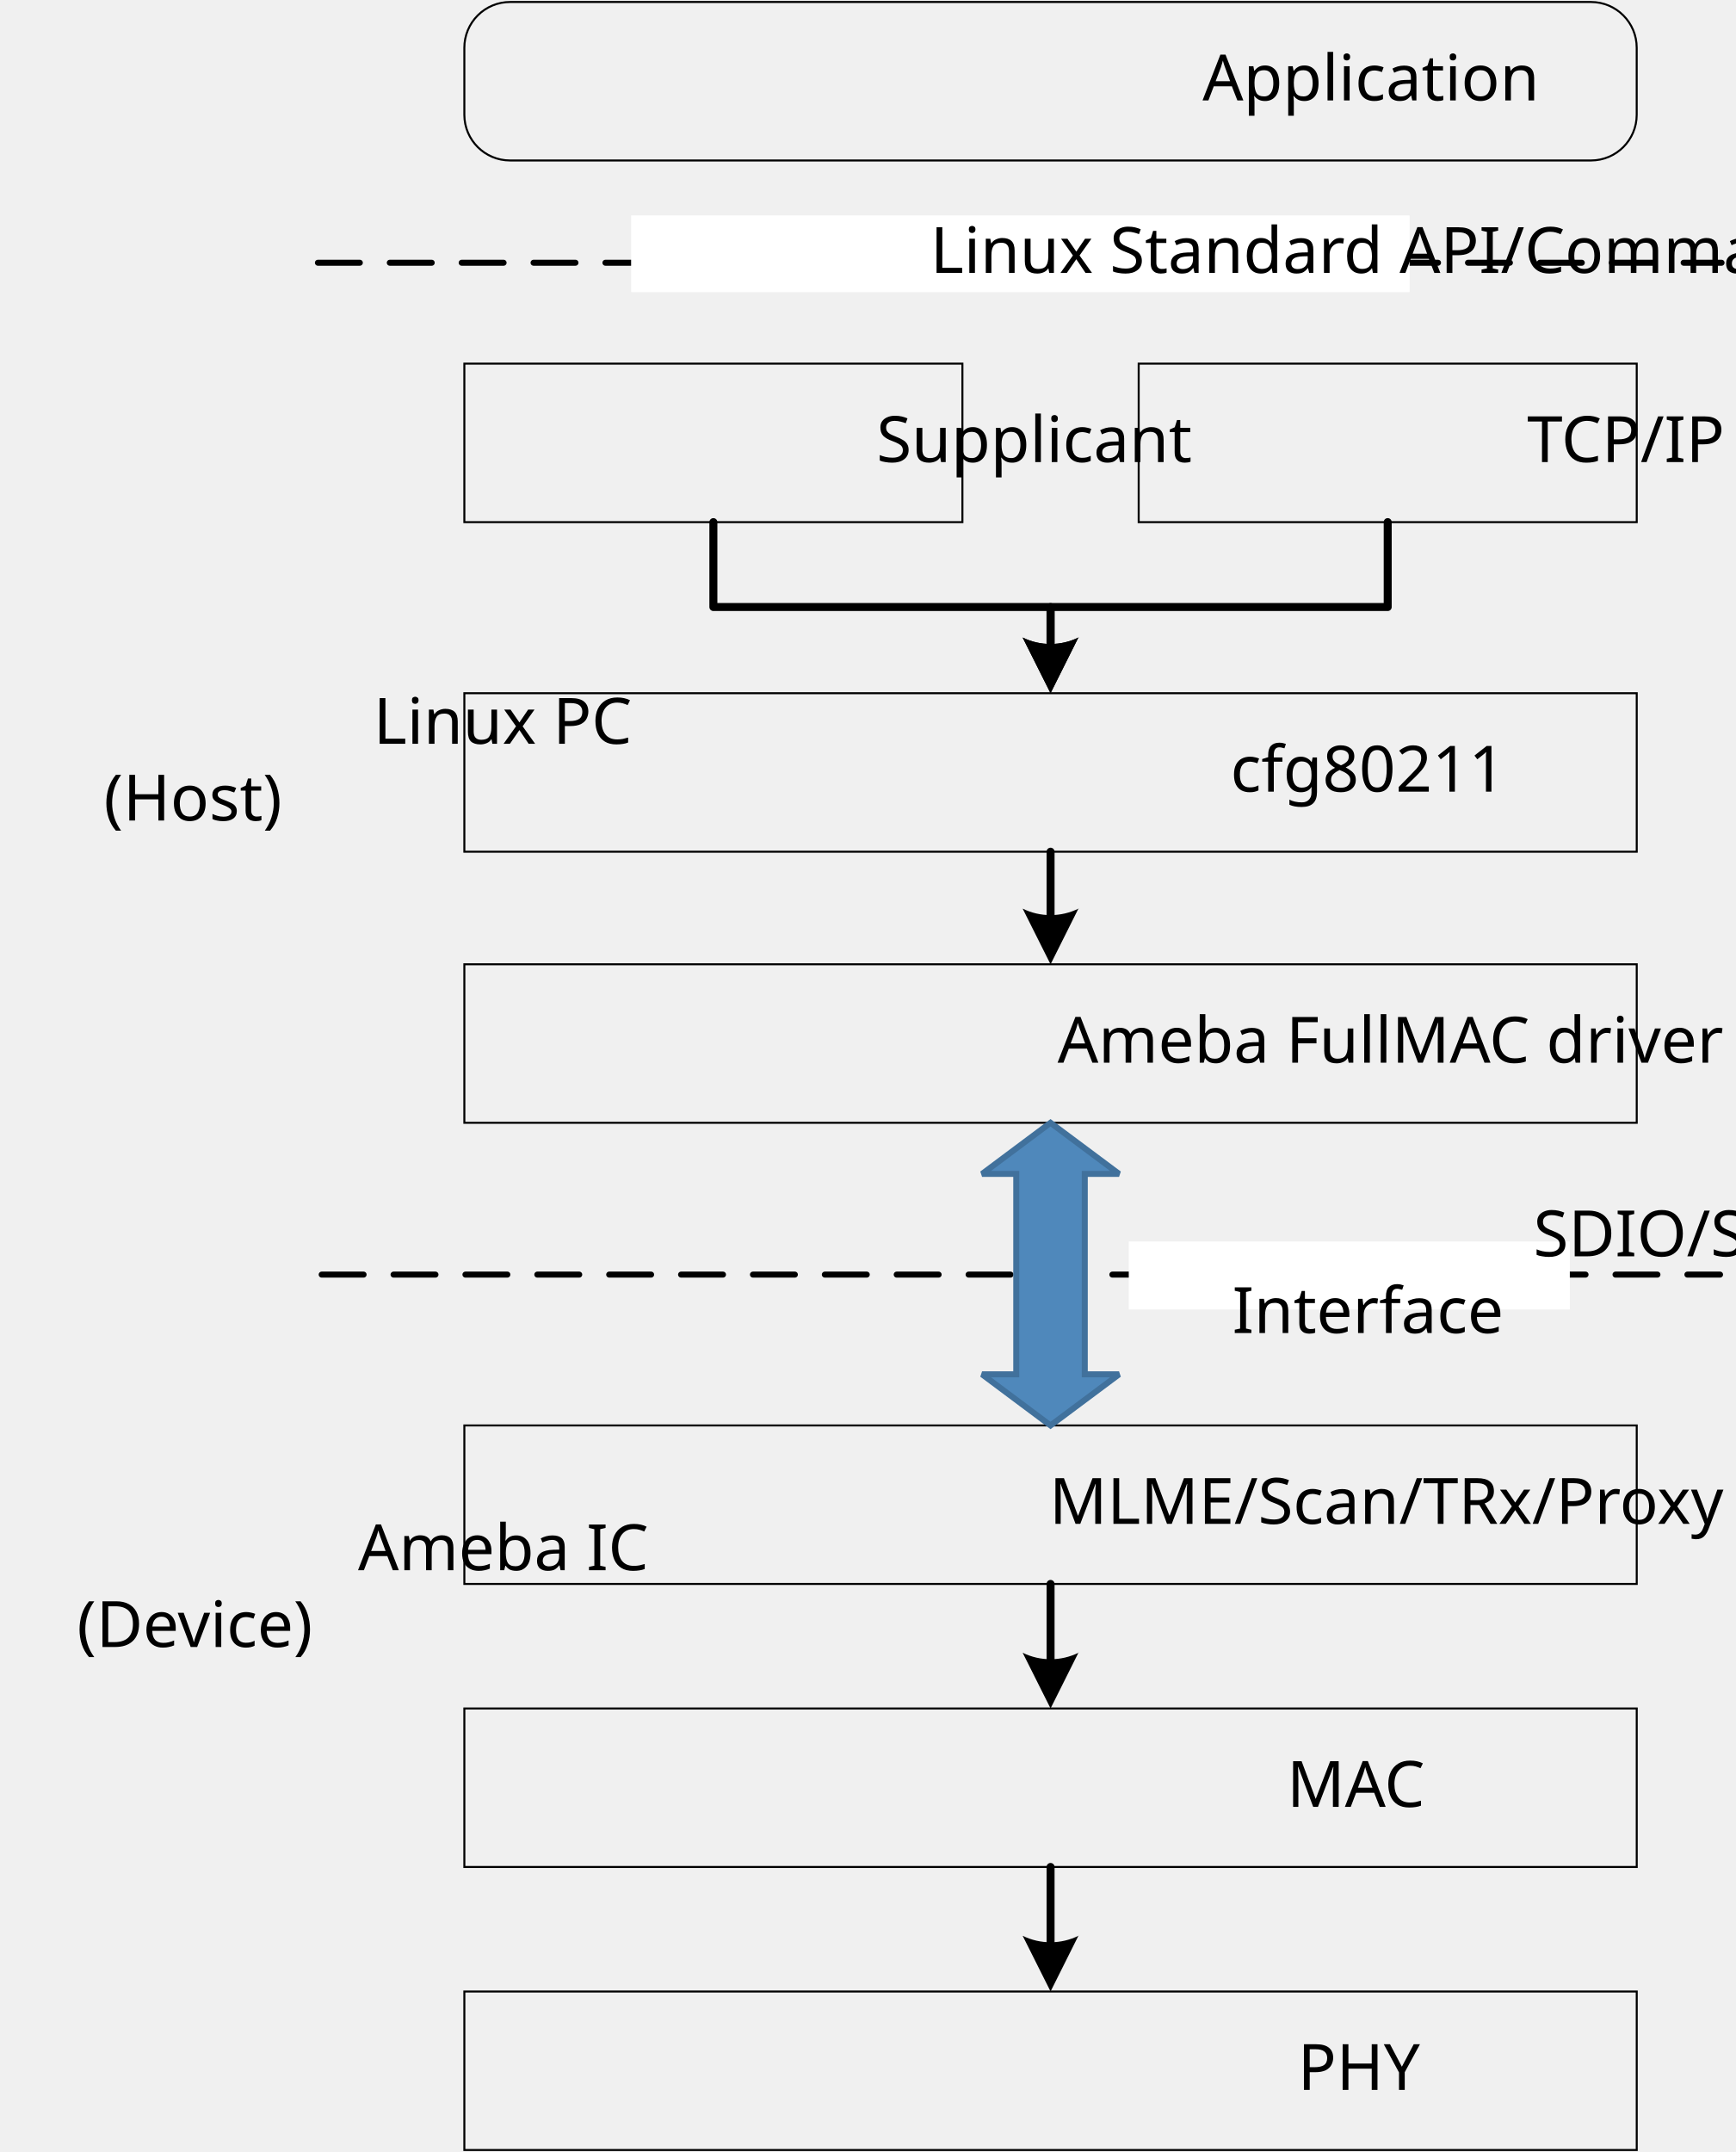
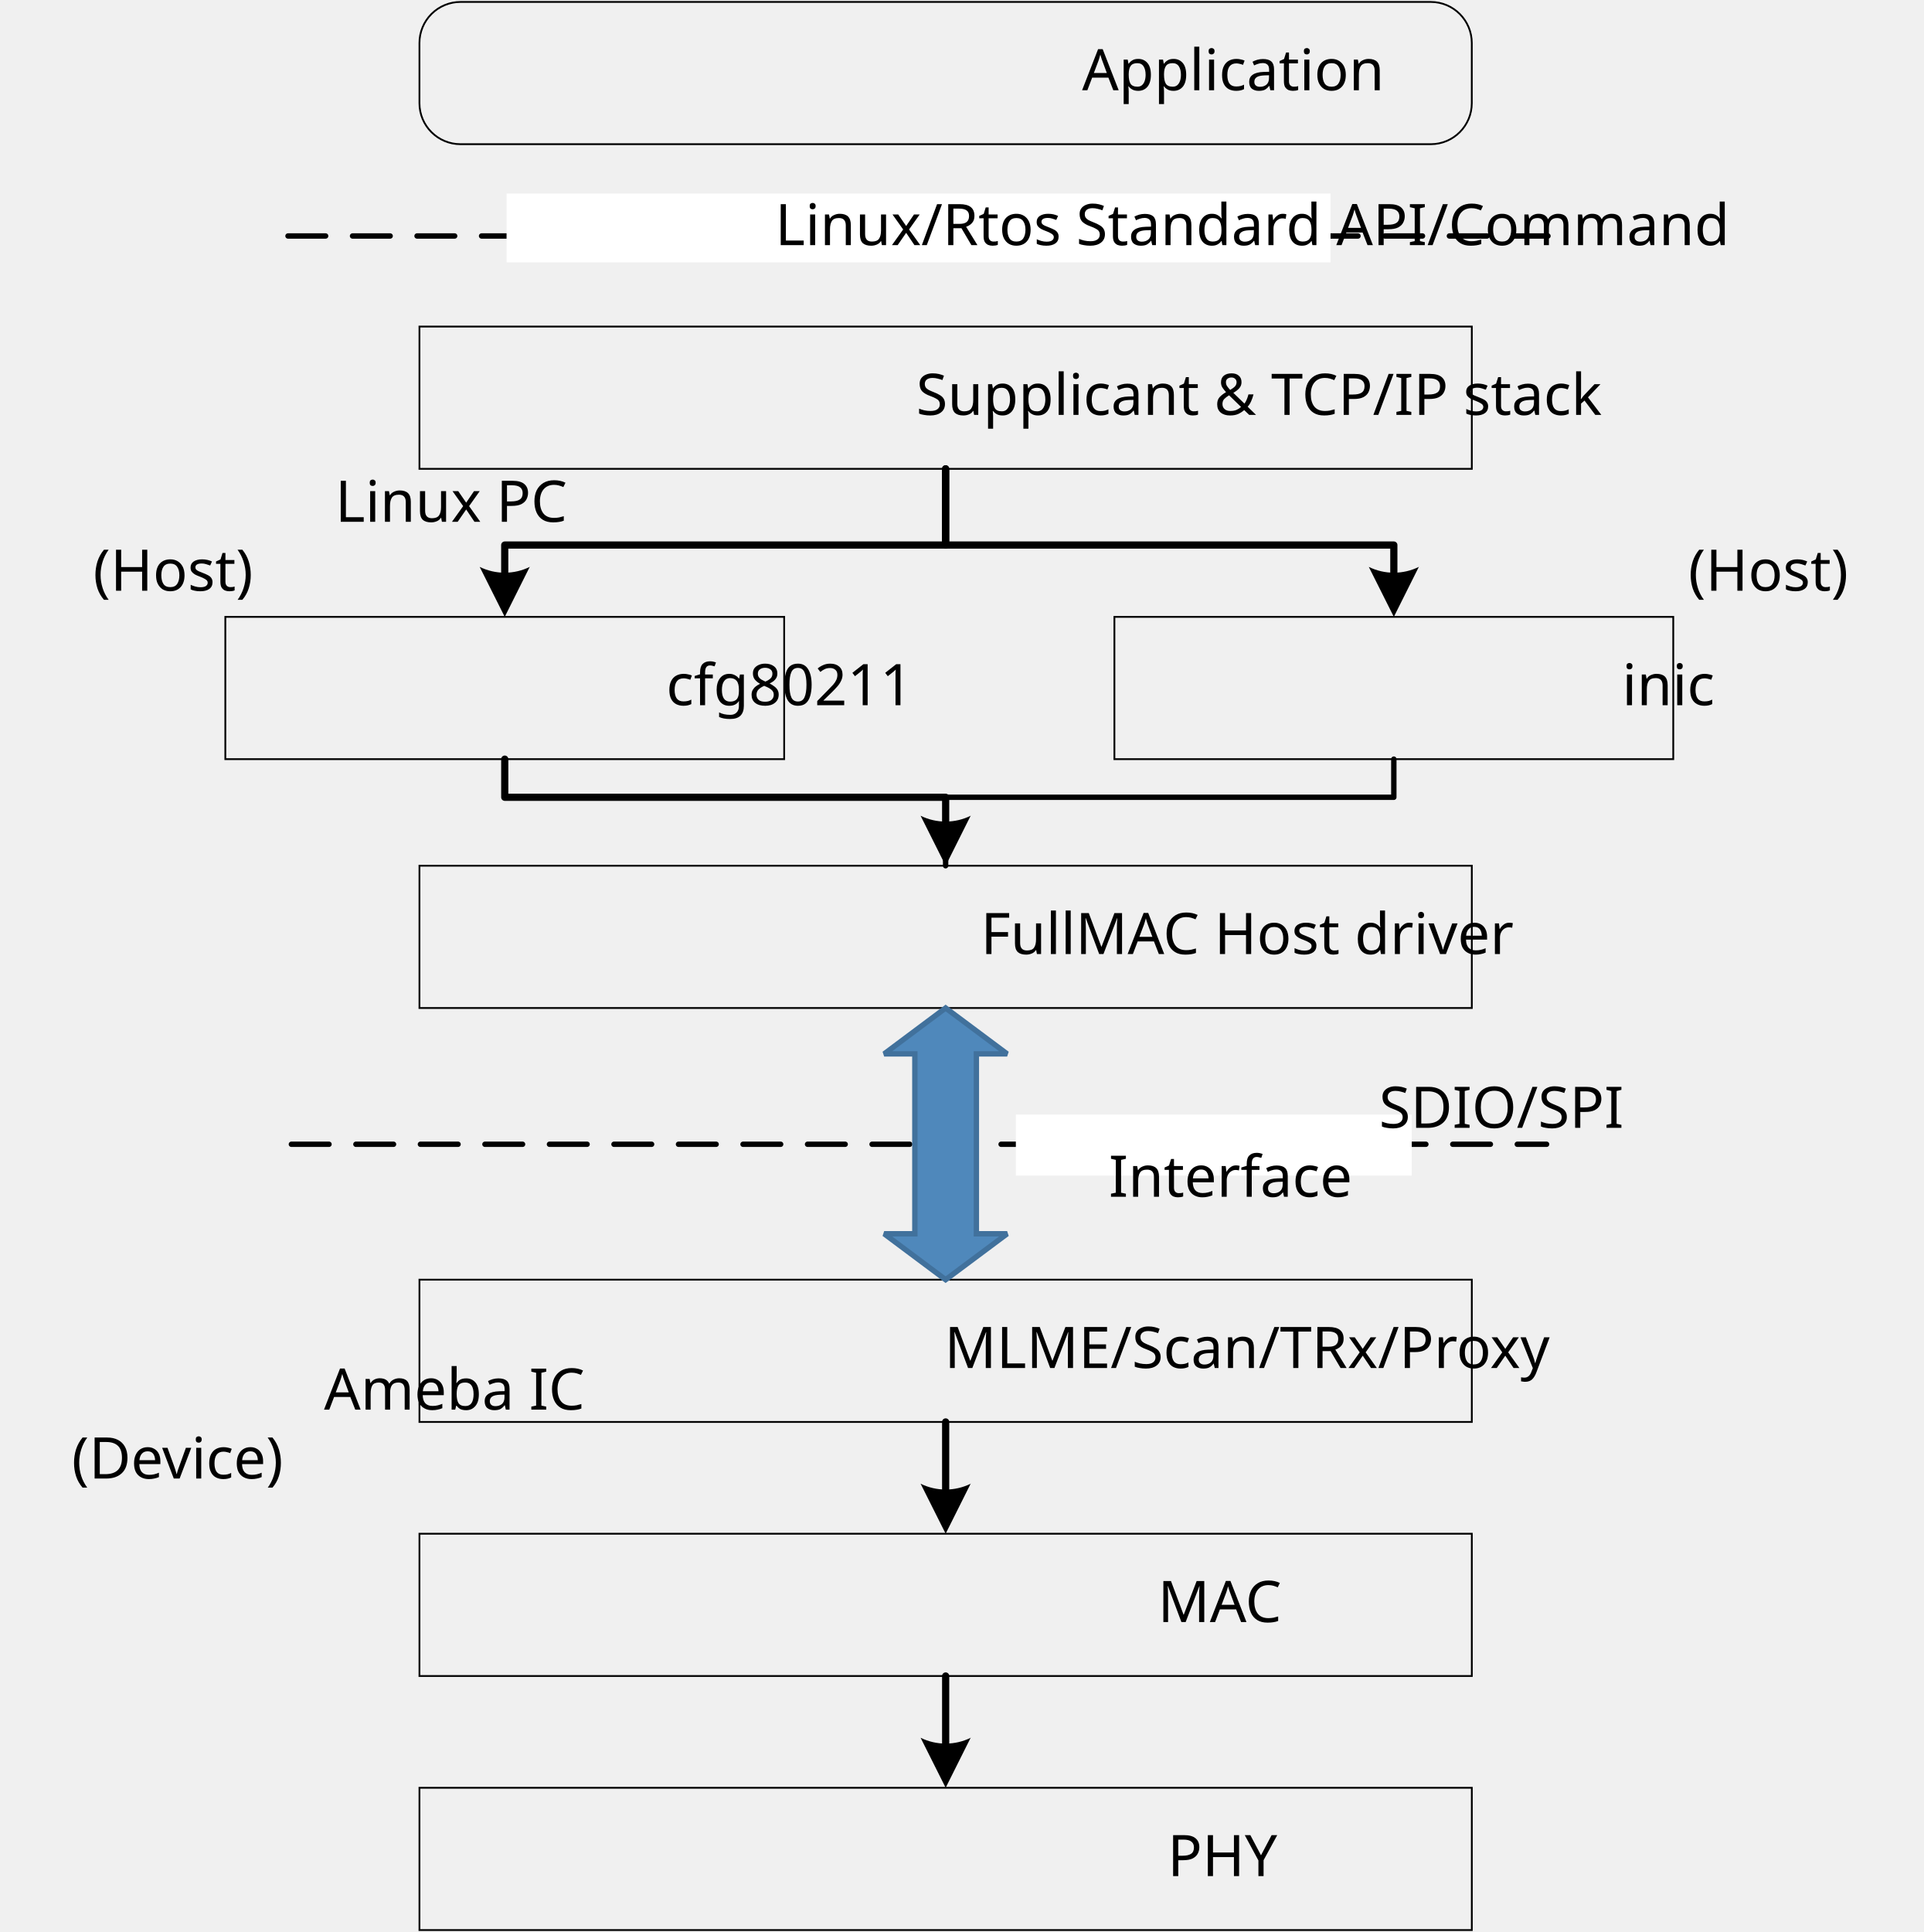
- <svg xmlns="http://www.w3.org/2000/svg" xmlns:ns1="http://schemas.microsoft.com/visio/2003/SVGExtensions/" xmlns:xlink="http://www.w3.org/1999/xlink" width="3.019in" height="3.742in" viewBox="0 0 217.345 269.413" xml:space="preserve" color-interpolation-filters="sRGB" class="st11">
+ <svg xmlns="http://www.w3.org/2000/svg" xmlns:ns1="http://schemas.microsoft.com/visio/2003/SVGExtensions/" xmlns:xlink="http://www.w3.org/1999/xlink" width="3.727in" height="3.742in" viewBox="0 0 268.374 269.413" xml:space="preserve" color-interpolation-filters="sRGB" class="st12">
  <ns1:documentProperties ns1:langID="2052" ns1:metric="true" ns1:viewMarkup="false">
    <ns1:userDefs>
      <ns1:ud ns1:nameU="msvConvertTheme" />
    </ns1:userDefs>
  </ns1:documentProperties>
  <style type="text/css">
	
		.st1 {stroke:#000000;stroke-dasharray:5.25,3.75;stroke-linecap:round;stroke-linejoin:round;stroke-width:0.75}
- 		.st2 {fill:#ffffff;stroke:none;stroke-linecap:butt}
+ 		.st2 {fill:#ffffff;stroke:none;stroke-linecap:butt;stroke-width:7.2}
		.st3 {fill:#000000;font-family:Calibri;font-size:0.667em}
		.st4 {fill:none;stroke:#000000;stroke-width:0.25}
		.st5 {fill:none;stroke:none;stroke-width:0.25}
		.st6 {font-size:1em}
- 		.st7 {marker-end:url(#mrkr5-39);stroke:#000000;stroke-linecap:round;stroke-linejoin:round;stroke-width:1}
+ 		.st7 {marker-end:url(#mrkr5-36);stroke:#000000;stroke-linecap:round;stroke-linejoin:round;stroke-width:1}
		.st8 {fill:#000000;fill-opacity:1;stroke:#000000;stroke-opacity:1;stroke-width:0.284}
		.st9 {fill:#ffffff;stroke:none;stroke-width:0.25}
		.st10 {fill:#4f88bb;stroke:#41719c;stroke-width:0.75}
- 		.st11 {fill:none;fill-rule:evenodd;font-size:12px;overflow:visible;stroke-linecap:square;stroke-miterlimit:3}
+ 		.st11 {stroke:#000000;stroke-linecap:round;stroke-linejoin:round;stroke-width:0.75}
+ 		.st12 {fill:none;fill-rule:evenodd;font-size:12px;overflow:visible;stroke-linecap:square;stroke-miterlimit:3}
	
	</style>
  <defs id="Markers">
    <g id="lend5">
      <path d="M 2 1 L 0 0 L 1.981 -0.993 C 1.672 -0.365 1.673 0.373 1.985 1 " style="stroke:none" />
    </g>
-     <marker id="mrkr5-39" class="st8" ns1:arrowType="5" ns1:arrowSize="2" ns1:setback="6.16" refX="-6.16" orient="auto" markerUnits="strokeWidth" overflow="visible">
+     <marker id="mrkr5-36" class="st8" ns1:arrowType="5" ns1:arrowSize="2" ns1:setback="6.16" refX="-6.16" orient="auto" markerUnits="strokeWidth" overflow="visible">
      <use xlink:href="#lend5" transform="scale(-3.52,-3.52) " />
    </marker>
  </defs>
  <g ns1:mID="0" ns1:index="1" ns1:groupContext="foregroundPage">
    <ns1:pageProperties ns1:drawingScale="0.0393701" ns1:pageScale="0.0393701" ns1:drawingUnits="24" ns1:shadowOffsetX="8.50394" ns1:shadowOffsetY="-8.50394" />
    <ns1:layer ns1:name="连接线" ns1:index="0" />
-     <g id="shape253-1" ns1:mID="253" ns1:groupContext="shape" transform="translate(39.7979,-236.517)">
+     <g id="shape253-1" ns1:mID="253" ns1:groupContext="shape" transform="translate(40.1729,-236.517)">
      <ns1:userDefs>
        <ns1:ud ns1:nameU="msvThemeColors" ns1:val="VT0(254):26" />
      </ns1:userDefs>
      <ns1:textBlock ns1:margins="rect(4,4,4,4)" ns1:tabSpace="42.5197" />
      <ns1:textRect cx="87.954" cy="268.29" width="179.19" height="0" />
      <path d="M0 269.41 L175.75 269.41" class="st1" />
-       <rect ns1:rectContext="textBkgnd" x="39.216" y="263.49" width="97.476" height="9.6" class="st2" />
-       <text x="39.22" y="270.69" class="st3" ns1:langID="2052">
-         <ns1:paragraph ns1:horizAlign="1" />
-         <ns1:tabList />Linux Standard API/Command</text>
-     </g>
-     <g id="shape241-6" ns1:mID="241" ns1:groupContext="shape" transform="translate(58.1329,-249.32)">
+       <rect ns1:rectContext="textBkgnd" x="30.486" y="263.49" width="114.937" height="9.6" class="st2" />
+       <text x="30.49" y="270.69" class="st3" ns1:langID="2052">
+         <ns1:paragraph ns1:horizAlign="1" />
+         <ns1:tabList />Linux/Rtos Standard API/Command</text>
+     </g>
+     <g id="shape241-6" ns1:mID="241" ns1:groupContext="shape" transform="translate(58.5079,-249.32)">
      <ns1:userDefs>
        <ns1:ud ns1:nameU="CTypeTopLeftSnip" ns1:prompt="" ns1:val="VT0(0):5" />
        <ns1:ud ns1:nameU="CTypeTopRightSnip" ns1:prompt="" ns1:val="VT0(0):5" />
        <ns1:ud ns1:nameU="CTypeBotLeftSnip" ns1:prompt="" ns1:val="VT0(0):5" />
        <ns1:ud ns1:nameU="CTypeBotRightSnip" ns1:prompt="" ns1:val="VT0(0):5" />
        <ns1:ud ns1:nameU="CornerLockHoriz" ns1:prompt="" ns1:val="VT0(1):5" />
        <ns1:ud ns1:nameU="CornerLockVert" ns1:prompt="" ns1:val="VT0(1):5" />
        <ns1:ud ns1:nameU="CornerLockDiag" ns1:prompt="" ns1:val="VT0(0):5" />
        <ns1:ud ns1:nameU="TopLeftOffset" ns1:prompt="" ns1:val="VT0(0.15748031496063):24" />
        <ns1:ud ns1:nameU="TopRightOffset" ns1:prompt="" ns1:val="VT0(0.15748031496063):24" />
        <ns1:ud ns1:nameU="BotLeftOffset" ns1:prompt="" ns1:val="VT0(0.15748031496063):24" />
        <ns1:ud ns1:nameU="BotRightOffset" ns1:prompt="" ns1:val="VT0(0.15748031496063):24" />
        <ns1:ud ns1:nameU="visVersion" ns1:prompt="" ns1:val="VT0(15):26" />
        <ns1:ud ns1:nameU="TopLeftOffset" ns1:prompt="" ns1:val="VT0(0.079536895756797):1" />
        <ns1:ud ns1:nameU="TopRightOffset" ns1:prompt="" ns1:val="VT0(0.079536895756797):1" />
        <ns1:ud ns1:nameU="BotLeftOffset" ns1:prompt="" ns1:val="VT0(0.079536895756797):1" />
        <ns1:ud ns1:nameU="BotRightOffset" ns1:prompt="" ns1:val="VT0(0.079536895756797):1" />
      </ns1:userDefs>
      <ns1:textBlock ns1:margins="rect(4,4,4,4)" ns1:tabSpace="42.5197" />
      <ns1:textRect cx="73.397" cy="259.492" width="146.8" height="19.843" />
      <path d="M5.73 269.41 L141.07 269.41 A5.727 5.727 -180 0 0 146.79 263.69 L146.79 255.3 A5.727 5.727 -180 0 0        141.07 249.57 L5.73 249.57 A5.727 5.727 -180 0 0 -0 255.3 L0 263.69 A5.727 5.727 -180 0 0 5.73 269.41        Z" class="st4" />
      <text x="54.97" y="261.89" class="st3" ns1:langID="2052">
        <ns1:paragraph ns1:horizAlign="1" />
        <ns1:tabList />Application</text>
    </g>
-     <g id="shape243-9" ns1:mID="243" ns1:groupContext="shape" transform="translate(58.1329,-204.045)">
-       <ns1:userDefs>
-         <ns1:ud ns1:nameU="visVersion" ns1:val="VT0(15):26" />
-       </ns1:userDefs>
-       <ns1:textBlock ns1:margins="rect(4,4,4,4)" ns1:tabSpace="42.5197" />
-       <ns1:textRect cx="31.181" cy="259.492" width="62.37" height="19.843" />
-       <rect x="0" y="249.57" width="62.362" height="19.843" class="st4" />
-       <text x="14.15" y="261.89" class="st3" ns1:langID="2052">
-         <ns1:paragraph ns1:horizAlign="1" />
-         <ns1:tabList />Supplicant</text>
-     </g>
-     <g id="shape244-12" ns1:mID="244" ns1:groupContext="shape" transform="translate(142.565,-204.045)">
-       <ns1:userDefs>
-         <ns1:ud ns1:nameU="visVersion" ns1:val="VT0(15):26" />
-       </ns1:userDefs>
-       <ns1:textBlock ns1:margins="rect(4,4,4,4)" ns1:tabSpace="42.5197" />
-       <ns1:textRect cx="31.181" cy="259.492" width="62.37" height="19.843" />
-       <rect x="0" y="249.57" width="62.362" height="19.843" class="st4" />
-       <text x="11.18" y="261.89" class="st3" ns1:langID="2052">
-         <ns1:paragraph ns1:horizAlign="1" />
-         <ns1:tabList />TCP/IP stack</text>
-     </g>
-     <g id="shape245-15" ns1:mID="245" ns1:groupContext="shape" transform="translate(58.1329,-162.785)">
-       <ns1:userDefs>
-         <ns1:ud ns1:nameU="visVersion" ns1:val="VT0(15):26" />
-       </ns1:userDefs>
-       <ns1:textBlock ns1:margins="rect(4,4,4,4)" ns1:tabSpace="42.5197" />
-       <ns1:textRect cx="73.397" cy="259.492" width="146.8" height="19.843" />
-       <rect x="0" y="249.57" width="146.794" height="19.843" class="st4" />
-       <text x="58.47" y="261.89" class="st3" ns1:langID="2052">
+     <g id="shape243-9" ns1:mID="243" ns1:groupContext="shape" transform="translate(58.5079,-204.045)">
+       <ns1:userDefs>
+         <ns1:ud ns1:nameU="visVersion" ns1:val="VT0(15):26" />
+       </ns1:userDefs>
+       <ns1:textBlock ns1:margins="rect(4,4,4,4)" ns1:tabSpace="42.5197" />
+       <ns1:textRect cx="73.397" cy="259.492" width="146.8" height="19.843" />
+       <rect x="0" y="249.57" width="146.794" height="19.843" class="st4" />
+       <text x="31.83" y="261.89" class="st3" ns1:langID="2052">
+         <ns1:paragraph ns1:horizAlign="1" />
+         <ns1:tabList />Supplicant &amp; TCP/IP stack</text>
+     </g>
+     <g id="shape245-12" ns1:mID="245" ns1:groupContext="shape" transform="translate(31.4311,-163.556)">
+       <ns1:userDefs>
+         <ns1:ud ns1:nameU="visVersion" ns1:val="VT0(15):26" />
+       </ns1:userDefs>
+       <ns1:textBlock ns1:margins="rect(4,4,4,4)" ns1:tabSpace="42.5197" />
+       <ns1:textRect cx="38.976" cy="259.492" width="77.96" height="19.843" />
+       <rect x="0" y="249.57" width="77.953" height="19.843" class="st4" />
+       <text x="24.04" y="261.89" class="st3" ns1:langID="2052">
        <ns1:paragraph ns1:horizAlign="1" />
        <ns1:tabList />cfg80211</text>
    </g>
-     <g id="shape246-18" ns1:mID="246" ns1:groupContext="shape" transform="translate(58.1329,-71.1161)">
+     <g id="shape246-15" ns1:mID="246" ns1:groupContext="shape" transform="translate(58.5079,-71.1161)">
      <ns1:userDefs>
        <ns1:ud ns1:nameU="visVersion" ns1:val="VT0(15):26" />
      </ns1:userDefs>
      <ns1:textBlock ns1:margins="rect(4,4,4,4)" ns1:tabSpace="42.5197" />
      <ns1:textRect cx="73.397" cy="259.492" width="146.8" height="19.843" />
      <rect x="0" y="249.57" width="146.794" height="19.843" class="st4" />
      <text x="35.77" y="261.89" class="st3" ns1:langID="2052">
        <ns1:paragraph ns1:horizAlign="1" />
        <ns1:tabList />MLME/Scan/TRx/Proxy</text>
    </g>
-     <g id="shape247-21" ns1:mID="247" ns1:groupContext="shape" transform="translate(58.1329,-35.6831)">
+     <g id="shape247-18" ns1:mID="247" ns1:groupContext="shape" transform="translate(58.5079,-35.6831)">
      <ns1:userDefs>
        <ns1:ud ns1:nameU="visVersion" ns1:val="VT0(15):26" />
      </ns1:userDefs>
      <ns1:textBlock ns1:margins="rect(4,4,4,4)" ns1:tabSpace="42.5197" />
      <ns1:textRect cx="73.397" cy="259.492" width="146.8" height="19.843" />
      <rect x="0" y="249.57" width="146.794" height="19.843" class="st4" />
      <text x="65.53" y="261.89" class="st3" ns1:langID="2052">
        <ns1:paragraph ns1:horizAlign="1" />
        <ns1:tabList />MAC</text>
    </g>
-     <g id="shape248-24" ns1:mID="248" ns1:groupContext="shape" transform="translate(58.1329,-0.25)">
+     <g id="shape248-21" ns1:mID="248" ns1:groupContext="shape" transform="translate(58.5079,-0.25)">
      <ns1:userDefs>
        <ns1:ud ns1:nameU="visVersion" ns1:val="VT0(15):26" />
      </ns1:userDefs>
      <ns1:textBlock ns1:margins="rect(4,4,4,4)" ns1:tabSpace="42.5197" />
      <ns1:textRect cx="73.397" cy="259.492" width="146.8" height="19.843" />
      <rect x="0" y="249.57" width="146.794" height="19.843" class="st4" />
      <text x="66.89" y="261.89" class="st3" ns1:langID="2052">
        <ns1:paragraph ns1:horizAlign="1" />
        <ns1:tabList />PHY</text>
    </g>
-     <g id="shape251-27" ns1:mID="251" ns1:groupContext="shape" transform="translate(0.25,-163.892)">
+     <g id="shape251-24" ns1:mID="251" ns1:groupContext="shape" transform="translate(0.25,-184.252)">
      <ns1:textBlock ns1:margins="rect(4,4,4,4)" ns1:tabSpace="42.5197" />
      <ns1:textRect cx="22.677" cy="259.413" width="45.36" height="20" />
      <rect x="0" y="249.413" width="45.354" height="20" class="st5" />
      <text x="9.04" y="257.01" class="st3" ns1:langID="2052">
        <ns1:paragraph ns1:horizAlign="1" />
        <ns1:tabList />Linux PC <ns1:newlineChar />
        <tspan x="12.75" dy="1.2em" class="st6">(</tspan>Host)</text>
    </g>
-     <g id="shape255-31" ns1:mID="255" ns1:groupContext="shape" transform="translate(40.2687,-109.841)">
+     <g id="shape255-28" ns1:mID="255" ns1:groupContext="shape" transform="translate(40.6437,-109.841)">
      <path d="M0 269.41 L175.09 269.41" class="st1" />
    </g>
-     <g id="shape259-34" ns1:mID="259" ns1:groupContext="shape" ns1:layerMember="0" transform="translate(89.314,-204.045)">
+     <g id="shape259-31" ns1:mID="259" ns1:groupContext="shape" ns1:layerMember="0" transform="translate(131.905,-204.045)">
      <ns1:userDefs>
        <ns1:ud ns1:nameU="msvThemeColors" ns1:val="VT0(254):26" />
      </ns1:userDefs>
-       <path d="M0 269.41 L0 280.04 L42.22 280.04 L42.22 284.67" class="st7" />
-     </g>
-     <g id="shape260-40" ns1:mID="260" ns1:groupContext="shape" ns1:layerMember="0" transform="translate(173.746,-204.045)">
-       <ns1:userDefs>
-         <ns1:ud ns1:nameU="msvThemeColors" ns1:val="VT0(254):26" />
-       </ns1:userDefs>
-       <path d="M0 269.41 L0 280.04 L-42.22 280.04 L-42.22 284.67" class="st7" />
-     </g>
-     <g id="shape262-45" ns1:mID="262" ns1:groupContext="shape" ns1:layerMember="0" transform="translate(124.443,-71.1161)">
+       <path d="M0 269.41 L0 280.04 L-61.5 280.04 L-61.5 283.9" class="st7" />
+     </g>
+     <g id="shape262-37" ns1:mID="262" ns1:groupContext="shape" ns1:layerMember="0" transform="translate(124.818,-71.1161)">
      <path d="M7.09 269.41 L7.09 278.84" class="st7" />
    </g>
-     <g id="shape263-50" ns1:mID="263" ns1:groupContext="shape" ns1:layerMember="0" transform="translate(124.443,-35.6831)">
+     <g id="shape263-42" ns1:mID="263" ns1:groupContext="shape" ns1:layerMember="0" transform="translate(124.818,-35.6831)">
      <path d="M7.09 269.41 L7.09 278.84" class="st7" />
    </g>
-     <g id="shape265-55" ns1:mID="265" ns1:groupContext="shape" transform="translate(0.25,-60.4278)">
+     <g id="shape265-47" ns1:mID="265" ns1:groupContext="shape" transform="translate(0.625,-60.4278)">
      <ns1:textBlock ns1:margins="rect(4,4,4,4)" ns1:tabSpace="42.5197" />
      <ns1:textRect cx="22.677" cy="259.413" width="45.36" height="20" />
      <rect x="0" y="249.413" width="45.354" height="20" class="st5" />
      <text x="7.11" y="257.01" class="st3" ns1:langID="2052">
        <ns1:paragraph ns1:horizAlign="1" />
        <ns1:tabList />Ameba IC <ns1:newlineChar />
        <tspan x="9.39" dy="1.2em" class="st6">(</tspan>Device)</text>
    </g>
-     <g id="shape280-59" ns1:mID="280" ns1:groupContext="shape" transform="translate(58.1329,-128.848)">
-       <ns1:userDefs>
-         <ns1:ud ns1:nameU="visVersion" ns1:val="VT0(15):26" />
-       </ns1:userDefs>
-       <ns1:textBlock ns1:margins="rect(4,4,4,4)" ns1:tabSpace="42.5197" />
-       <ns1:textRect cx="73.397" cy="259.492" width="146.8" height="19.843" />
-       <rect x="0" y="249.57" width="146.794" height="19.843" class="st4" />
-       <text x="36.82" y="261.89" class="st3" ns1:langID="2052">
-         <ns1:paragraph ns1:horizAlign="1" />
-         <ns1:tabList />Ameba FullMAC driver</text>
-     </g>
-     <g id="shape281-62" ns1:mID="281" ns1:groupContext="shape" ns1:layerMember="0" transform="translate(124.443,-162.824)">
-       <path d="M7.09 269.45 L7.09 277.39" class="st7" />
-     </g>
-     <g id="shape285-67" ns1:mID="285" ns1:groupContext="shape" transform="translate(141.324,-105.479)">
+     <g id="shape280-51" ns1:mID="280" ns1:groupContext="shape" transform="translate(58.5079,-128.848)">
+       <ns1:userDefs>
+         <ns1:ud ns1:nameU="visVersion" ns1:val="VT0(15):26" />
+       </ns1:userDefs>
+       <ns1:textBlock ns1:margins="rect(4,4,4,4)" ns1:tabSpace="42.5197" />
+       <ns1:textRect cx="73.397" cy="259.492" width="146.8" height="19.843" />
+       <rect x="0" y="249.57" width="146.794" height="19.843" class="st4" />
+       <text x="40.83" y="261.89" class="st3" ns1:langID="2052">
+         <ns1:paragraph ns1:horizAlign="1" />
+         <ns1:tabList />FullMAC Host driver</text>
+     </g>
+     <g id="shape281-54" ns1:mID="281" ns1:groupContext="shape" ns1:layerMember="0" transform="translate(70.4075,-163.556)">
+       <path d="M0 269.41 L0 274.73 L61.5 274.73 L61.5 278.12" class="st7" />
+     </g>
+     <g id="shape285-59" ns1:mID="285" ns1:groupContext="shape" transform="translate(141.699,-105.479)">
      <ns1:userDefs>
        <ns1:ud ns1:nameU="msvThemeColors" ns1:val="VT0(254):26" />
      </ns1:userDefs>
      <ns1:textBlock ns1:margins="rect(4,4,4,4)" ns1:tabSpace="42.5197" />
      <ns1:textRect cx="27.613" cy="265.161" width="55.23" height="8.504" />
      <rect x="0" y="260.909" width="55.225" height="8.504" class="st9" />
      <text x="13.2" y="262.76" class="st3" ns1:langID="2052">
        <ns1:paragraph ns1:horizAlign="1" />
        <ns1:tabList />SDIO/SPI <tspan x="12.96" dy="1.2em" class="st6">Interface</tspan>
      </text>
    </g>
-     <g id="shape284-71" ns1:mID="284" ns1:groupContext="shape" transform="translate(-137.883,178.454) rotate(-90)">
+     <g id="shape284-63" ns1:mID="284" ns1:groupContext="shape" transform="translate(-137.508,178.454) rotate(-90)">
      <ns1:userDefs>
        <ns1:ud ns1:nameU="visVersion" ns1:val="VT0(15):26" />
        <ns1:ud ns1:nameU="ArrowType" ns1:prompt="" ns1:val="VT0(3):26" />
      </ns1:userDefs>
      <path d="M0 269.41 L6.4 260.84 L6.4 265.12 L31.49 265.12 L31.49 260.84 L37.89 269.41 L31.49 277.99 L31.49 273.7 L6.4        273.7 L6.4 277.99 L0 269.41 Z" class="st10" />
+     </g>
+     <g id="shape286-65" ns1:mID="286" ns1:groupContext="shape" transform="translate(155.447,-163.556)">
+       <ns1:userDefs>
+         <ns1:ud ns1:nameU="visVersion" ns1:val="VT0(15):26" />
+       </ns1:userDefs>
+       <ns1:textBlock ns1:margins="rect(4,4,4,4)" ns1:tabSpace="42.5197" />
+       <ns1:textRect cx="38.976" cy="259.492" width="77.96" height="19.843" />
+       <rect x="0" y="249.57" width="77.953" height="19.843" class="st4" />
+       <text x="33.35" y="261.89" class="st3" ns1:langID="2052">
+         <ns1:paragraph ns1:horizAlign="1" />
+         <ns1:tabList />inic</text>
+     </g>
+     <g id="shape287-68" ns1:mID="287" ns1:groupContext="shape" ns1:layerMember="0" transform="translate(194.423,-163.556)">
+       <path d="M0 269.41 L0 274.73 L-62.52 274.73 L-62.52 284.28" class="st11" />
+     </g>
+     <g id="shape288-71" ns1:mID="288" ns1:groupContext="shape" transform="translate(222.77,-184.252)">
+       <ns1:textBlock ns1:margins="rect(4,4,4,4)" ns1:tabSpace="42.5197" />
+       <ns1:textRect cx="22.677" cy="259.413" width="45.36" height="20" />
+       <rect x="0" y="249.413" width="45.354" height="20" class="st5" />
+       <text x="10.54" y="257.01" class="st3" ns1:langID="2052">
+         <ns1:paragraph ns1:horizAlign="1" />
+         <ns1:tabList />Rtos  IC<ns1:newlineChar />
+         <tspan x="12.75" dy="1.2em" class="st6">(</tspan>Host)</text>
+     </g>
+     <g id="shape290-75" ns1:mID="290" ns1:groupContext="shape" ns1:layerMember="0" transform="translate(131.905,-204.045)">
+       <path d="M0 269.41 L0 280.04 L62.52 280.04 L62.52 283.9" class="st7" />
    </g>
  </g>
</svg>
